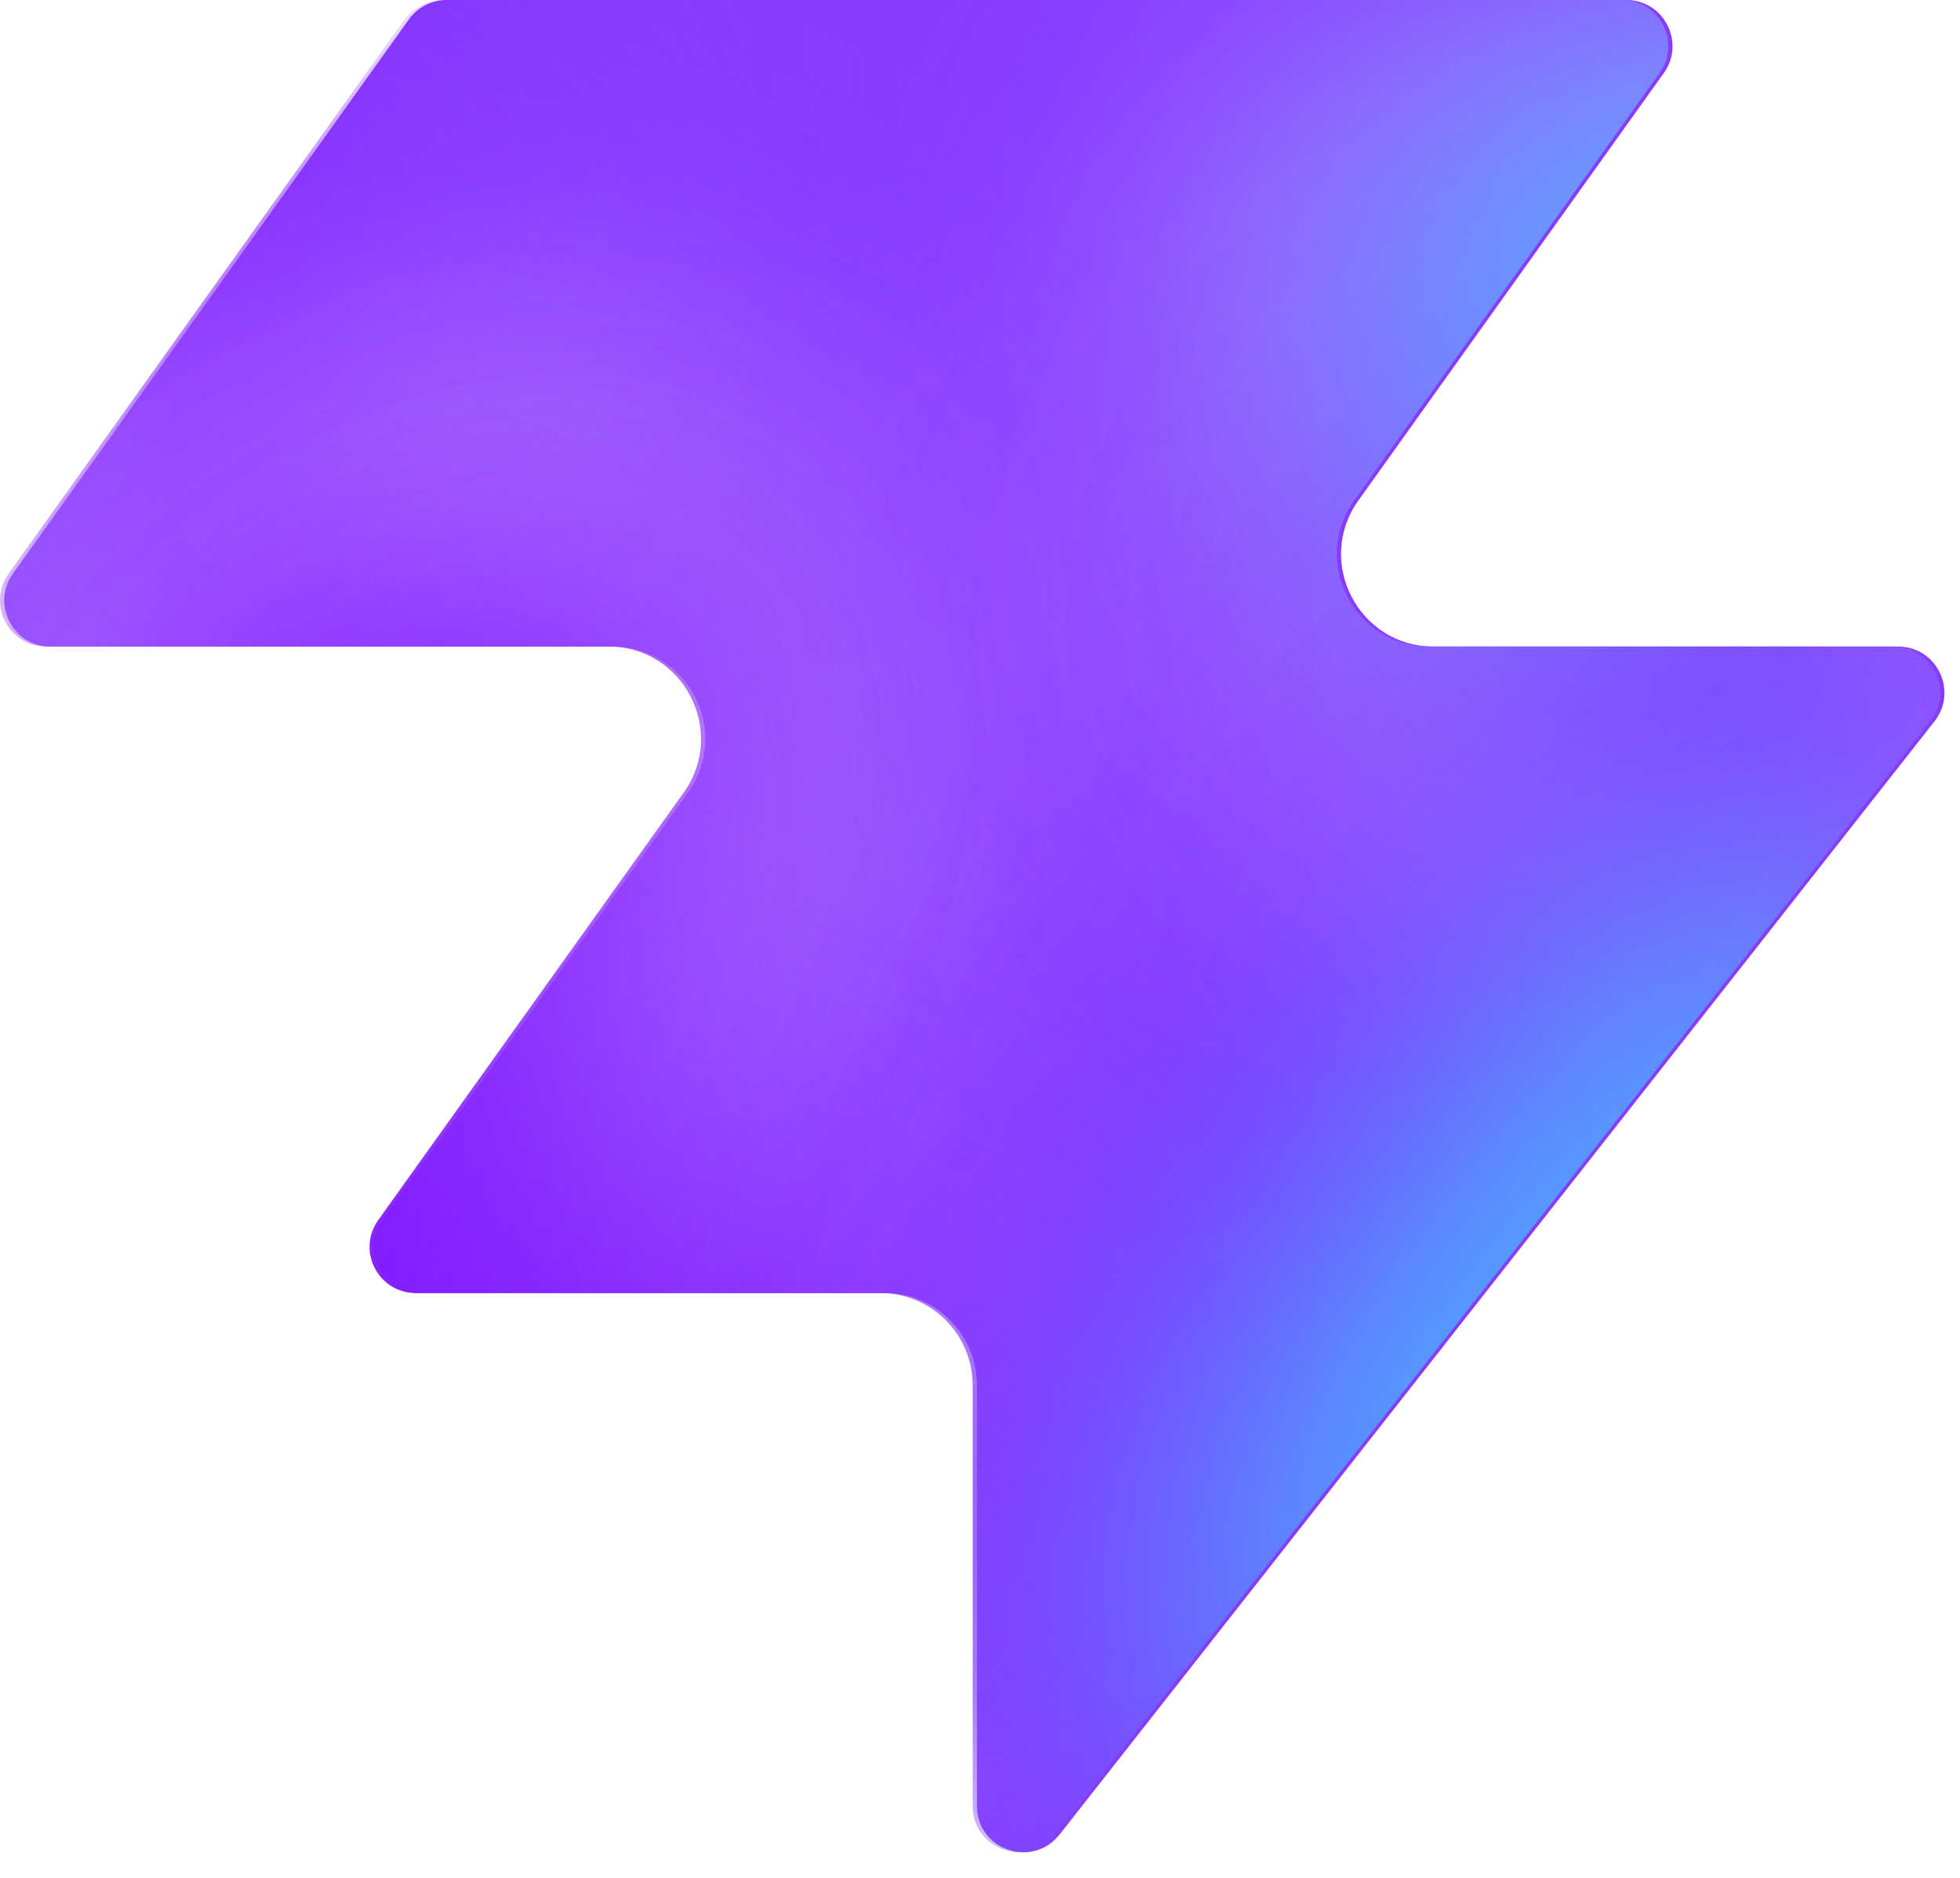
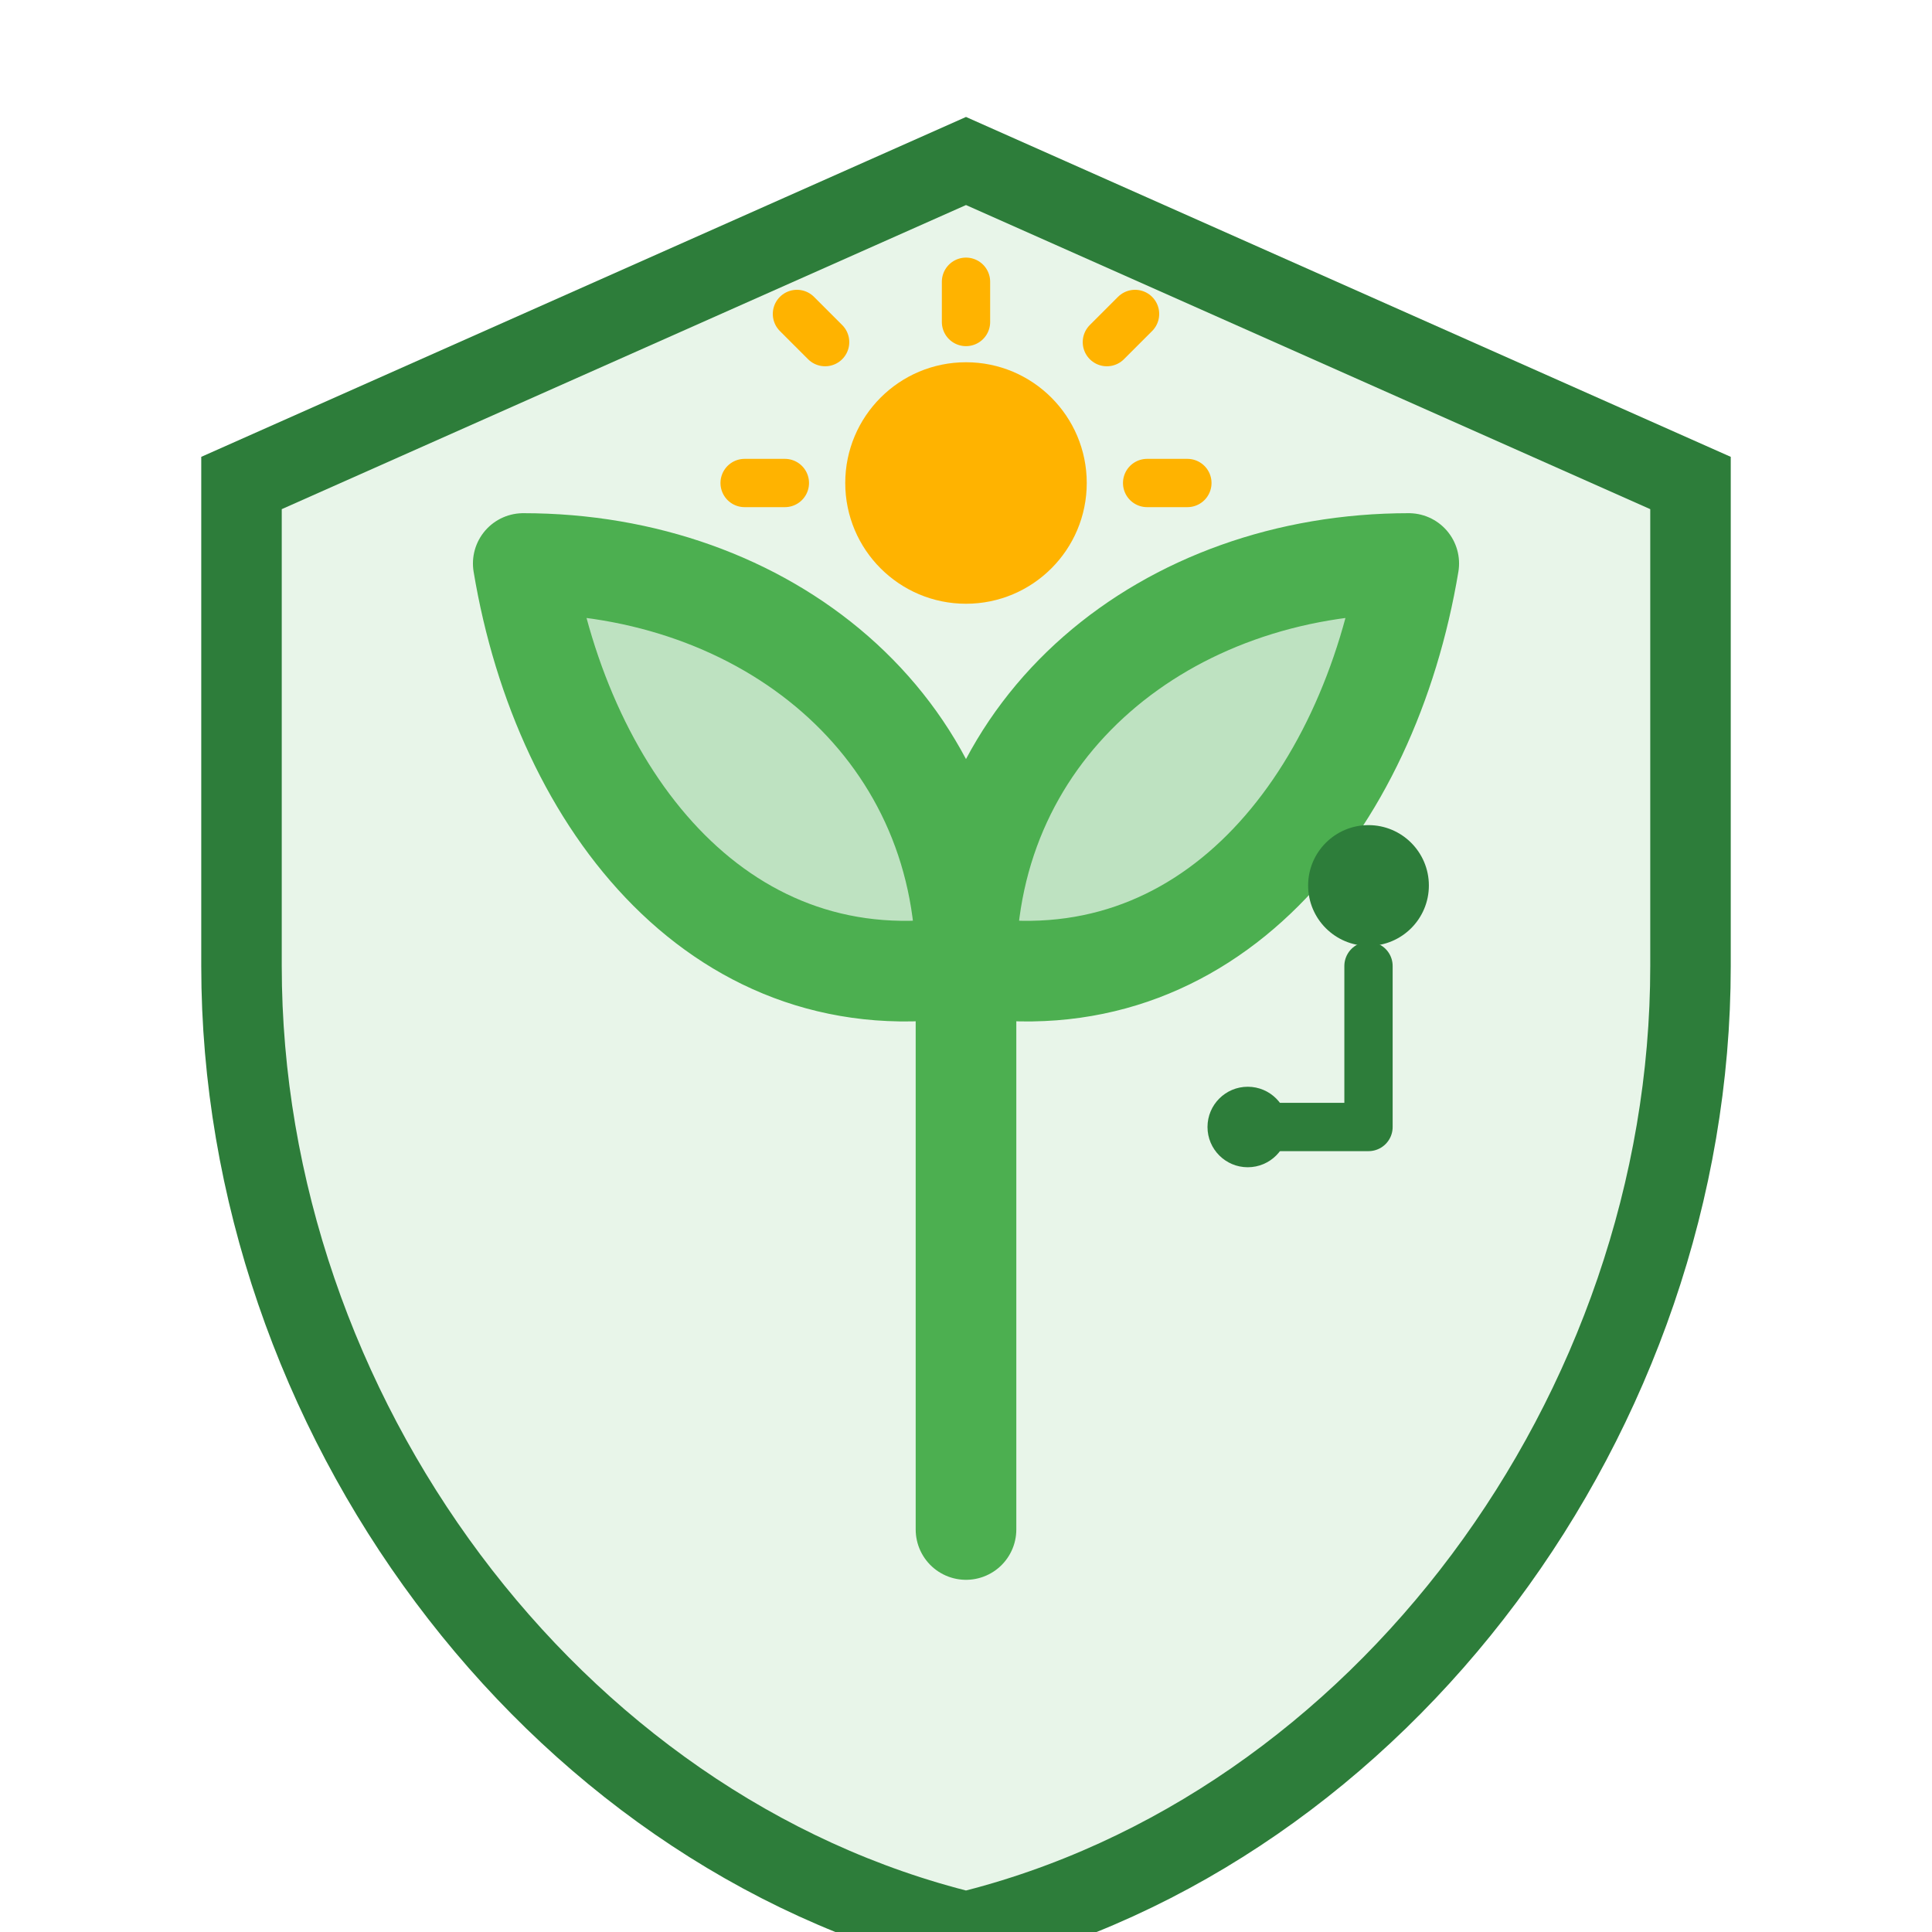
- <svg xmlns="http://www.w3.org/2000/svg" width="48" height="46" fill="none" viewBox="0 0 48 46">
-   <path fill="#863bff" d="M25.946 44.938c-.664.845-2.021.375-2.021-.698V33.937a2.26 2.26 0 0 0-2.262-2.262H10.287c-.92 0-1.456-1.04-.92-1.788l7.48-10.471c1.07-1.497 0-3.578-1.842-3.578H1.237c-.92 0-1.456-1.04-.92-1.788L10.013.474c.214-.297.556-.474.92-.474h28.894c.92 0 1.456 1.04.92 1.788l-7.48 10.471c-1.07 1.498 0 3.579 1.842 3.579h11.377c.943 0 1.473 1.088.89 1.83L25.947 44.94z" style="fill:#863bff;fill:color(display-p3 .525 .23 1);fill-opacity:1" />
-   <mask id="a" width="48" height="46" x="0" y="0" maskUnits="userSpaceOnUse" style="mask-type:alpha">
-     <path fill="#000" d="M25.842 44.938c-.664.844-2.021.375-2.021-.698V33.937a2.26 2.26 0 0 0-2.262-2.262H10.183c-.92 0-1.456-1.04-.92-1.788l7.48-10.471c1.07-1.498 0-3.579-1.842-3.579H1.133c-.92 0-1.456-1.04-.92-1.787L9.91.473c.214-.297.556-.474.92-.474h28.894c.92 0 1.456 1.04.92 1.788l-7.48 10.471c-1.07 1.498 0 3.578 1.842 3.578h11.377c.943 0 1.473 1.088.89 1.832L25.843 44.94z" style="fill:#000;fill-opacity:1" />
-   </mask>
-   <g mask="url(#a)">
-     <g filter="url(#b)">
-       <ellipse cx="5.508" cy="14.704" fill="#ede6ff" rx="5.508" ry="14.704" style="fill:#ede6ff;fill:color(display-p3 .927 .903 1);fill-opacity:1" transform="matrix(.00324 1 1 -.00324 -4.47 31.516)" />
-     </g>
-     <g filter="url(#c)">
-       <ellipse cx="10.399" cy="29.851" fill="#ede6ff" rx="10.399" ry="29.851" style="fill:#ede6ff;fill:color(display-p3 .927 .903 1);fill-opacity:1" transform="matrix(.00324 1 1 -.00324 -39.328 7.883)" />
-     </g>
-     <g filter="url(#d)">
-       <ellipse cx="5.508" cy="30.487" fill="#7e14ff" rx="5.508" ry="30.487" style="fill:#7e14ff;fill:color(display-p3 .492 .077 1);fill-opacity:1" transform="rotate(89.814 -25.913 -14.639)scale(1 -1)" />
-     </g>
-     <g filter="url(#e)">
-       <ellipse cx="5.508" cy="30.599" fill="#7e14ff" rx="5.508" ry="30.599" style="fill:#7e14ff;fill:color(display-p3 .492 .077 1);fill-opacity:1" transform="rotate(89.814 -32.644 -3.334)scale(1 -1)" />
-     </g>
-     <g filter="url(#f)">
-       <ellipse cx="5.508" cy="30.599" fill="#7e14ff" rx="5.508" ry="30.599" style="fill:#7e14ff;fill:color(display-p3 .492 .077 1);fill-opacity:1" transform="matrix(.00324 1 1 -.00324 -34.34 30.47)" />
-     </g>
-     <g filter="url(#g)">
-       <ellipse cx="14.072" cy="22.078" fill="#ede6ff" rx="14.072" ry="22.078" style="fill:#ede6ff;fill:color(display-p3 .927 .903 1);fill-opacity:1" transform="rotate(93.35 24.506 48.493)scale(-1 1)" />
-     </g>
-     <g filter="url(#h)">
-       <ellipse cx="3.47" cy="21.501" fill="#7e14ff" rx="3.47" ry="21.501" style="fill:#7e14ff;fill:color(display-p3 .492 .077 1);fill-opacity:1" transform="rotate(89.009 28.708 47.59)scale(-1 1)" />
-     </g>
-     <g filter="url(#i)">
-       <ellipse cx="3.47" cy="21.501" fill="#7e14ff" rx="3.47" ry="21.501" style="fill:#7e14ff;fill:color(display-p3 .492 .077 1);fill-opacity:1" transform="rotate(89.009 28.708 47.59)scale(-1 1)" />
-     </g>
-     <g filter="url(#j)">
-       <ellipse cx=".387" cy="8.972" fill="#7e14ff" rx="4.407" ry="29.108" style="fill:#7e14ff;fill:color(display-p3 .492 .077 1);fill-opacity:1" transform="rotate(39.51 .387 8.972)" />
-     </g>
-     <g filter="url(#k)">
-       <ellipse cx="47.523" cy="-6.092" fill="#7e14ff" rx="4.407" ry="29.108" style="fill:#7e14ff;fill:color(display-p3 .492 .077 1);fill-opacity:1" transform="rotate(37.892 47.523 -6.092)" />
-     </g>
-     <g filter="url(#l)">
-       <ellipse cx="41.412" cy="6.333" fill="#47bfff" rx="5.971" ry="9.665" style="fill:#47bfff;fill:color(display-p3 .28 .748 1);fill-opacity:1" transform="rotate(37.892 41.412 6.333)" />
-     </g>
-     <g filter="url(#m)">
-       <ellipse cx="-1.879" cy="38.332" fill="#7e14ff" rx="4.407" ry="29.108" style="fill:#7e14ff;fill:color(display-p3 .492 .077 1);fill-opacity:1" transform="rotate(37.892 -1.88 38.332)" />
-     </g>
-     <g filter="url(#n)">
-       <ellipse cx="-1.879" cy="38.332" fill="#7e14ff" rx="4.407" ry="29.108" style="fill:#7e14ff;fill:color(display-p3 .492 .077 1);fill-opacity:1" transform="rotate(37.892 -1.88 38.332)" />
-     </g>
-     <g filter="url(#o)">
-       <ellipse cx="35.651" cy="29.907" fill="#7e14ff" rx="4.407" ry="29.108" style="fill:#7e14ff;fill:color(display-p3 .492 .077 1);fill-opacity:1" transform="rotate(37.892 35.651 29.907)" />
-     </g>
-     <g filter="url(#p)">
-       <ellipse cx="38.418" cy="32.4" fill="#47bfff" rx="5.971" ry="15.297" style="fill:#47bfff;fill:color(display-p3 .28 .748 1);fill-opacity:1" transform="rotate(37.892 38.418 32.4)" />
-     </g>
-   </g>
-   <defs>
-     <filter id="b" width="60.045" height="41.654" x="-19.77" y="16.149" color-interpolation-filters="sRGB" filterUnits="userSpaceOnUse">
-       <feFlood flood-opacity="0" result="BackgroundImageFix" />
-       <feBlend in="SourceGraphic" in2="BackgroundImageFix" result="shape" />
-       <feGaussianBlur result="effect1_foregroundBlur_2002_17158" stdDeviation="7.659" />
-     </filter>
-     <filter id="c" width="90.34" height="51.437" x="-54.613" y="-7.533" color-interpolation-filters="sRGB" filterUnits="userSpaceOnUse">
-       <feFlood flood-opacity="0" result="BackgroundImageFix" />
-       <feBlend in="SourceGraphic" in2="BackgroundImageFix" result="shape" />
-       <feGaussianBlur result="effect1_foregroundBlur_2002_17158" stdDeviation="7.659" />
-     </filter>
-     <filter id="d" width="79.355" height="29.4" x="-49.64" y="2.03" color-interpolation-filters="sRGB" filterUnits="userSpaceOnUse">
-       <feFlood flood-opacity="0" result="BackgroundImageFix" />
-       <feBlend in="SourceGraphic" in2="BackgroundImageFix" result="shape" />
-       <feGaussianBlur result="effect1_foregroundBlur_2002_17158" stdDeviation="4.596" />
-     </filter>
-     <filter id="e" width="79.579" height="29.4" x="-45.045" y="20.029" color-interpolation-filters="sRGB" filterUnits="userSpaceOnUse">
-       <feFlood flood-opacity="0" result="BackgroundImageFix" />
-       <feBlend in="SourceGraphic" in2="BackgroundImageFix" result="shape" />
-       <feGaussianBlur result="effect1_foregroundBlur_2002_17158" stdDeviation="4.596" />
-     </filter>
-     <filter id="f" width="79.579" height="29.4" x="-43.513" y="21.178" color-interpolation-filters="sRGB" filterUnits="userSpaceOnUse">
-       <feFlood flood-opacity="0" result="BackgroundImageFix" />
-       <feBlend in="SourceGraphic" in2="BackgroundImageFix" result="shape" />
-       <feGaussianBlur result="effect1_foregroundBlur_2002_17158" stdDeviation="4.596" />
-     </filter>
-     <filter id="g" width="74.749" height="58.852" x="15.756" y="-17.901" color-interpolation-filters="sRGB" filterUnits="userSpaceOnUse">
-       <feFlood flood-opacity="0" result="BackgroundImageFix" />
-       <feBlend in="SourceGraphic" in2="BackgroundImageFix" result="shape" />
-       <feGaussianBlur result="effect1_foregroundBlur_2002_17158" stdDeviation="7.659" />
-     </filter>
-     <filter id="h" width="61.377" height="25.362" x="23.548" y="2.284" color-interpolation-filters="sRGB" filterUnits="userSpaceOnUse">
-       <feFlood flood-opacity="0" result="BackgroundImageFix" />
-       <feBlend in="SourceGraphic" in2="BackgroundImageFix" result="shape" />
-       <feGaussianBlur result="effect1_foregroundBlur_2002_17158" stdDeviation="4.596" />
-     </filter>
-     <filter id="i" width="61.377" height="25.362" x="23.548" y="2.284" color-interpolation-filters="sRGB" filterUnits="userSpaceOnUse">
-       <feFlood flood-opacity="0" result="BackgroundImageFix" />
-       <feBlend in="SourceGraphic" in2="BackgroundImageFix" result="shape" />
-       <feGaussianBlur result="effect1_foregroundBlur_2002_17158" stdDeviation="4.596" />
-     </filter>
-     <filter id="j" width="56.045" height="63.649" x="-27.636" y="-22.853" color-interpolation-filters="sRGB" filterUnits="userSpaceOnUse">
-       <feFlood flood-opacity="0" result="BackgroundImageFix" />
-       <feBlend in="SourceGraphic" in2="BackgroundImageFix" result="shape" />
-       <feGaussianBlur result="effect1_foregroundBlur_2002_17158" stdDeviation="4.596" />
-     </filter>
-     <filter id="k" width="54.814" height="64.646" x="20.116" y="-38.415" color-interpolation-filters="sRGB" filterUnits="userSpaceOnUse">
-       <feFlood flood-opacity="0" result="BackgroundImageFix" />
-       <feBlend in="SourceGraphic" in2="BackgroundImageFix" result="shape" />
-       <feGaussianBlur result="effect1_foregroundBlur_2002_17158" stdDeviation="4.596" />
-     </filter>
-     <filter id="l" width="33.541" height="35.313" x="24.641" y="-11.323" color-interpolation-filters="sRGB" filterUnits="userSpaceOnUse">
-       <feFlood flood-opacity="0" result="BackgroundImageFix" />
-       <feBlend in="SourceGraphic" in2="BackgroundImageFix" result="shape" />
-       <feGaussianBlur result="effect1_foregroundBlur_2002_17158" stdDeviation="4.596" />
-     </filter>
-     <filter id="m" width="54.814" height="64.646" x="-29.286" y="6.009" color-interpolation-filters="sRGB" filterUnits="userSpaceOnUse">
-       <feFlood flood-opacity="0" result="BackgroundImageFix" />
-       <feBlend in="SourceGraphic" in2="BackgroundImageFix" result="shape" />
-       <feGaussianBlur result="effect1_foregroundBlur_2002_17158" stdDeviation="4.596" />
-     </filter>
-     <filter id="n" width="54.814" height="64.646" x="-29.286" y="6.009" color-interpolation-filters="sRGB" filterUnits="userSpaceOnUse">
-       <feFlood flood-opacity="0" result="BackgroundImageFix" />
-       <feBlend in="SourceGraphic" in2="BackgroundImageFix" result="shape" />
-       <feGaussianBlur result="effect1_foregroundBlur_2002_17158" stdDeviation="4.596" />
-     </filter>
-     <filter id="o" width="54.814" height="64.646" x="8.244" y="-2.416" color-interpolation-filters="sRGB" filterUnits="userSpaceOnUse">
-       <feFlood flood-opacity="0" result="BackgroundImageFix" />
-       <feBlend in="SourceGraphic" in2="BackgroundImageFix" result="shape" />
-       <feGaussianBlur result="effect1_foregroundBlur_2002_17158" stdDeviation="4.596" />
-     </filter>
-     <filter id="p" width="39.409" height="43.623" x="18.713" y="10.588" color-interpolation-filters="sRGB" filterUnits="userSpaceOnUse">
-       <feFlood flood-opacity="0" result="BackgroundImageFix" />
-       <feBlend in="SourceGraphic" in2="BackgroundImageFix" result="shape" />
-       <feGaussianBlur result="effect1_foregroundBlur_2002_17158" stdDeviation="4.596" />
-     </filter>
-   </defs>
+ <svg xmlns="http://www.w3.org/2000/svg" width="48" height="48" viewBox="0 0 48 48" fill="none">
+   <path d="M24 4L6 12v12c0 11.1 7.68 21.48 18 24 10.32-2.52 18-12.9 18-24V12L24 4z" fill="#e8f5e9" stroke="#2d7d3a" stroke-width="2" />
+   <path d="M24 38V24M24 24c0-6 5-10 11-10-1 6-5 11-11 10zM24 24c0-6-5-10-11-10 1 6 5 11 11 10z" stroke="#4CAF50" stroke-width="2.5" stroke-linecap="round" stroke-linejoin="round" fill="#81C784" fill-opacity="0.4" />
+   <circle cx="24" cy="12" r="3" fill="#FFB300" />
+   <path d="M24 7v1M28.5 12h1M19.5 12h-1M27.5 8.5l.7-.7M20.5 8.5l-.7-.7" stroke="#FFB300" stroke-width="1.2" stroke-linecap="round" />
+   <circle cx="34" cy="22" r="1.5" fill="#2d7d3a" />
+   <path d="M34 24v4M34 28h-3" stroke="#2d7d3a" stroke-width="1.2" stroke-linecap="round" />
+   <circle cx="31" cy="28" r="1" fill="#2d7d3a" />
</svg>
